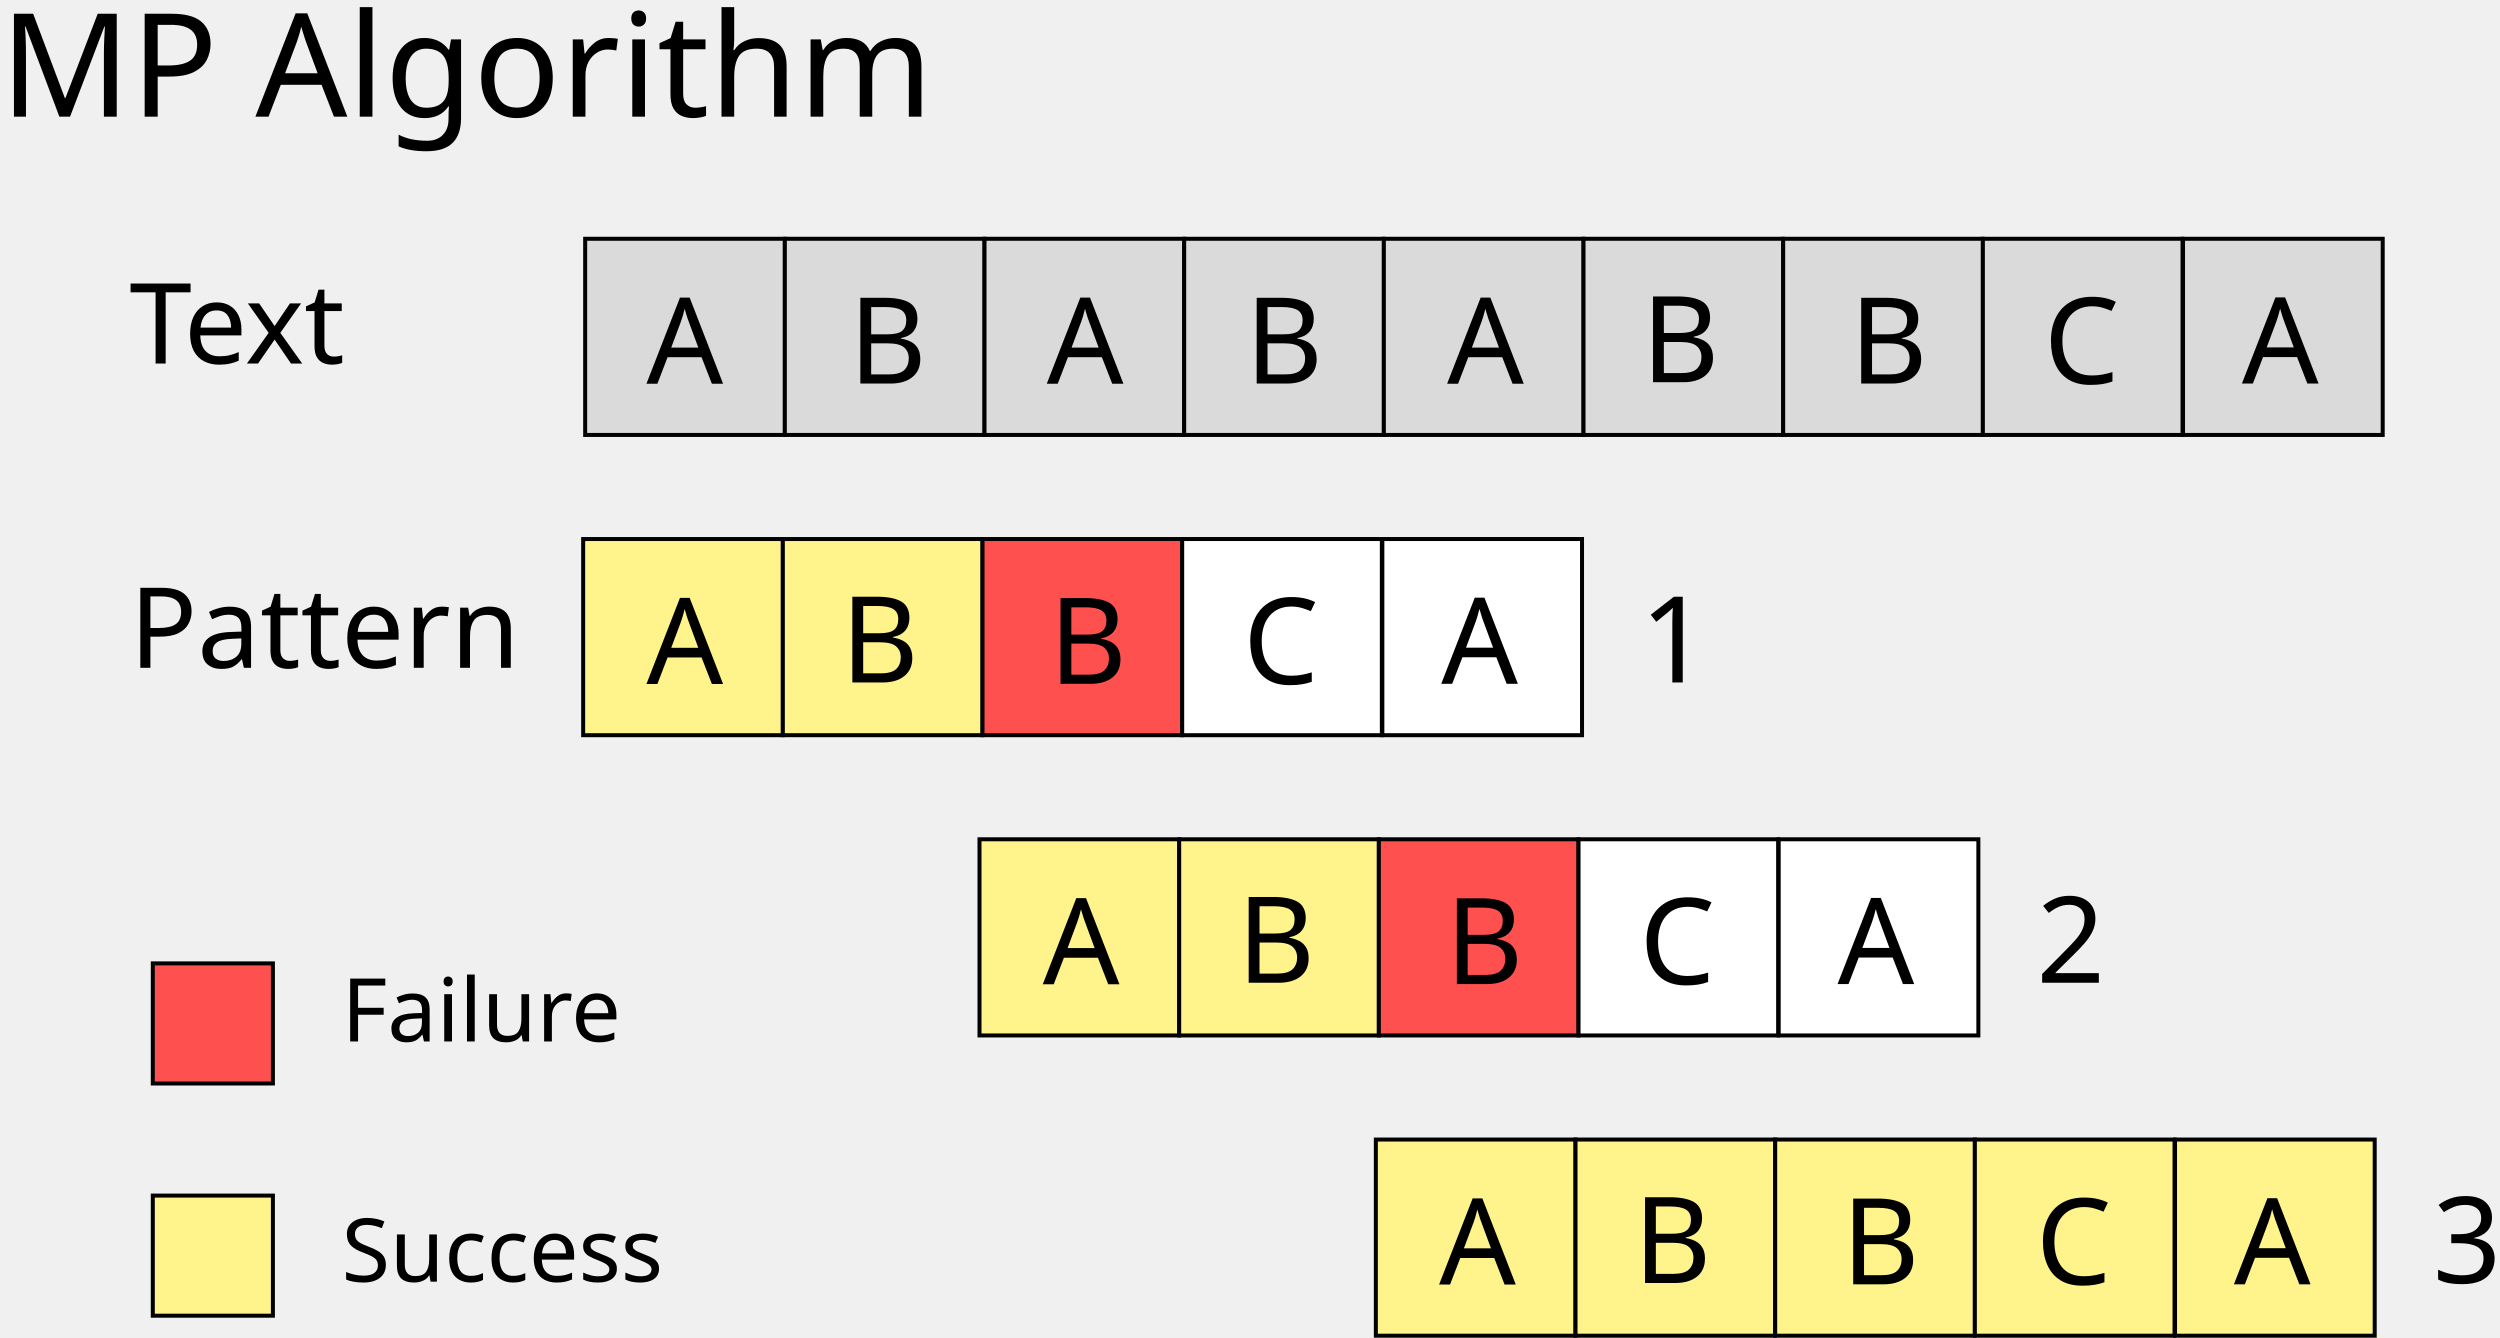
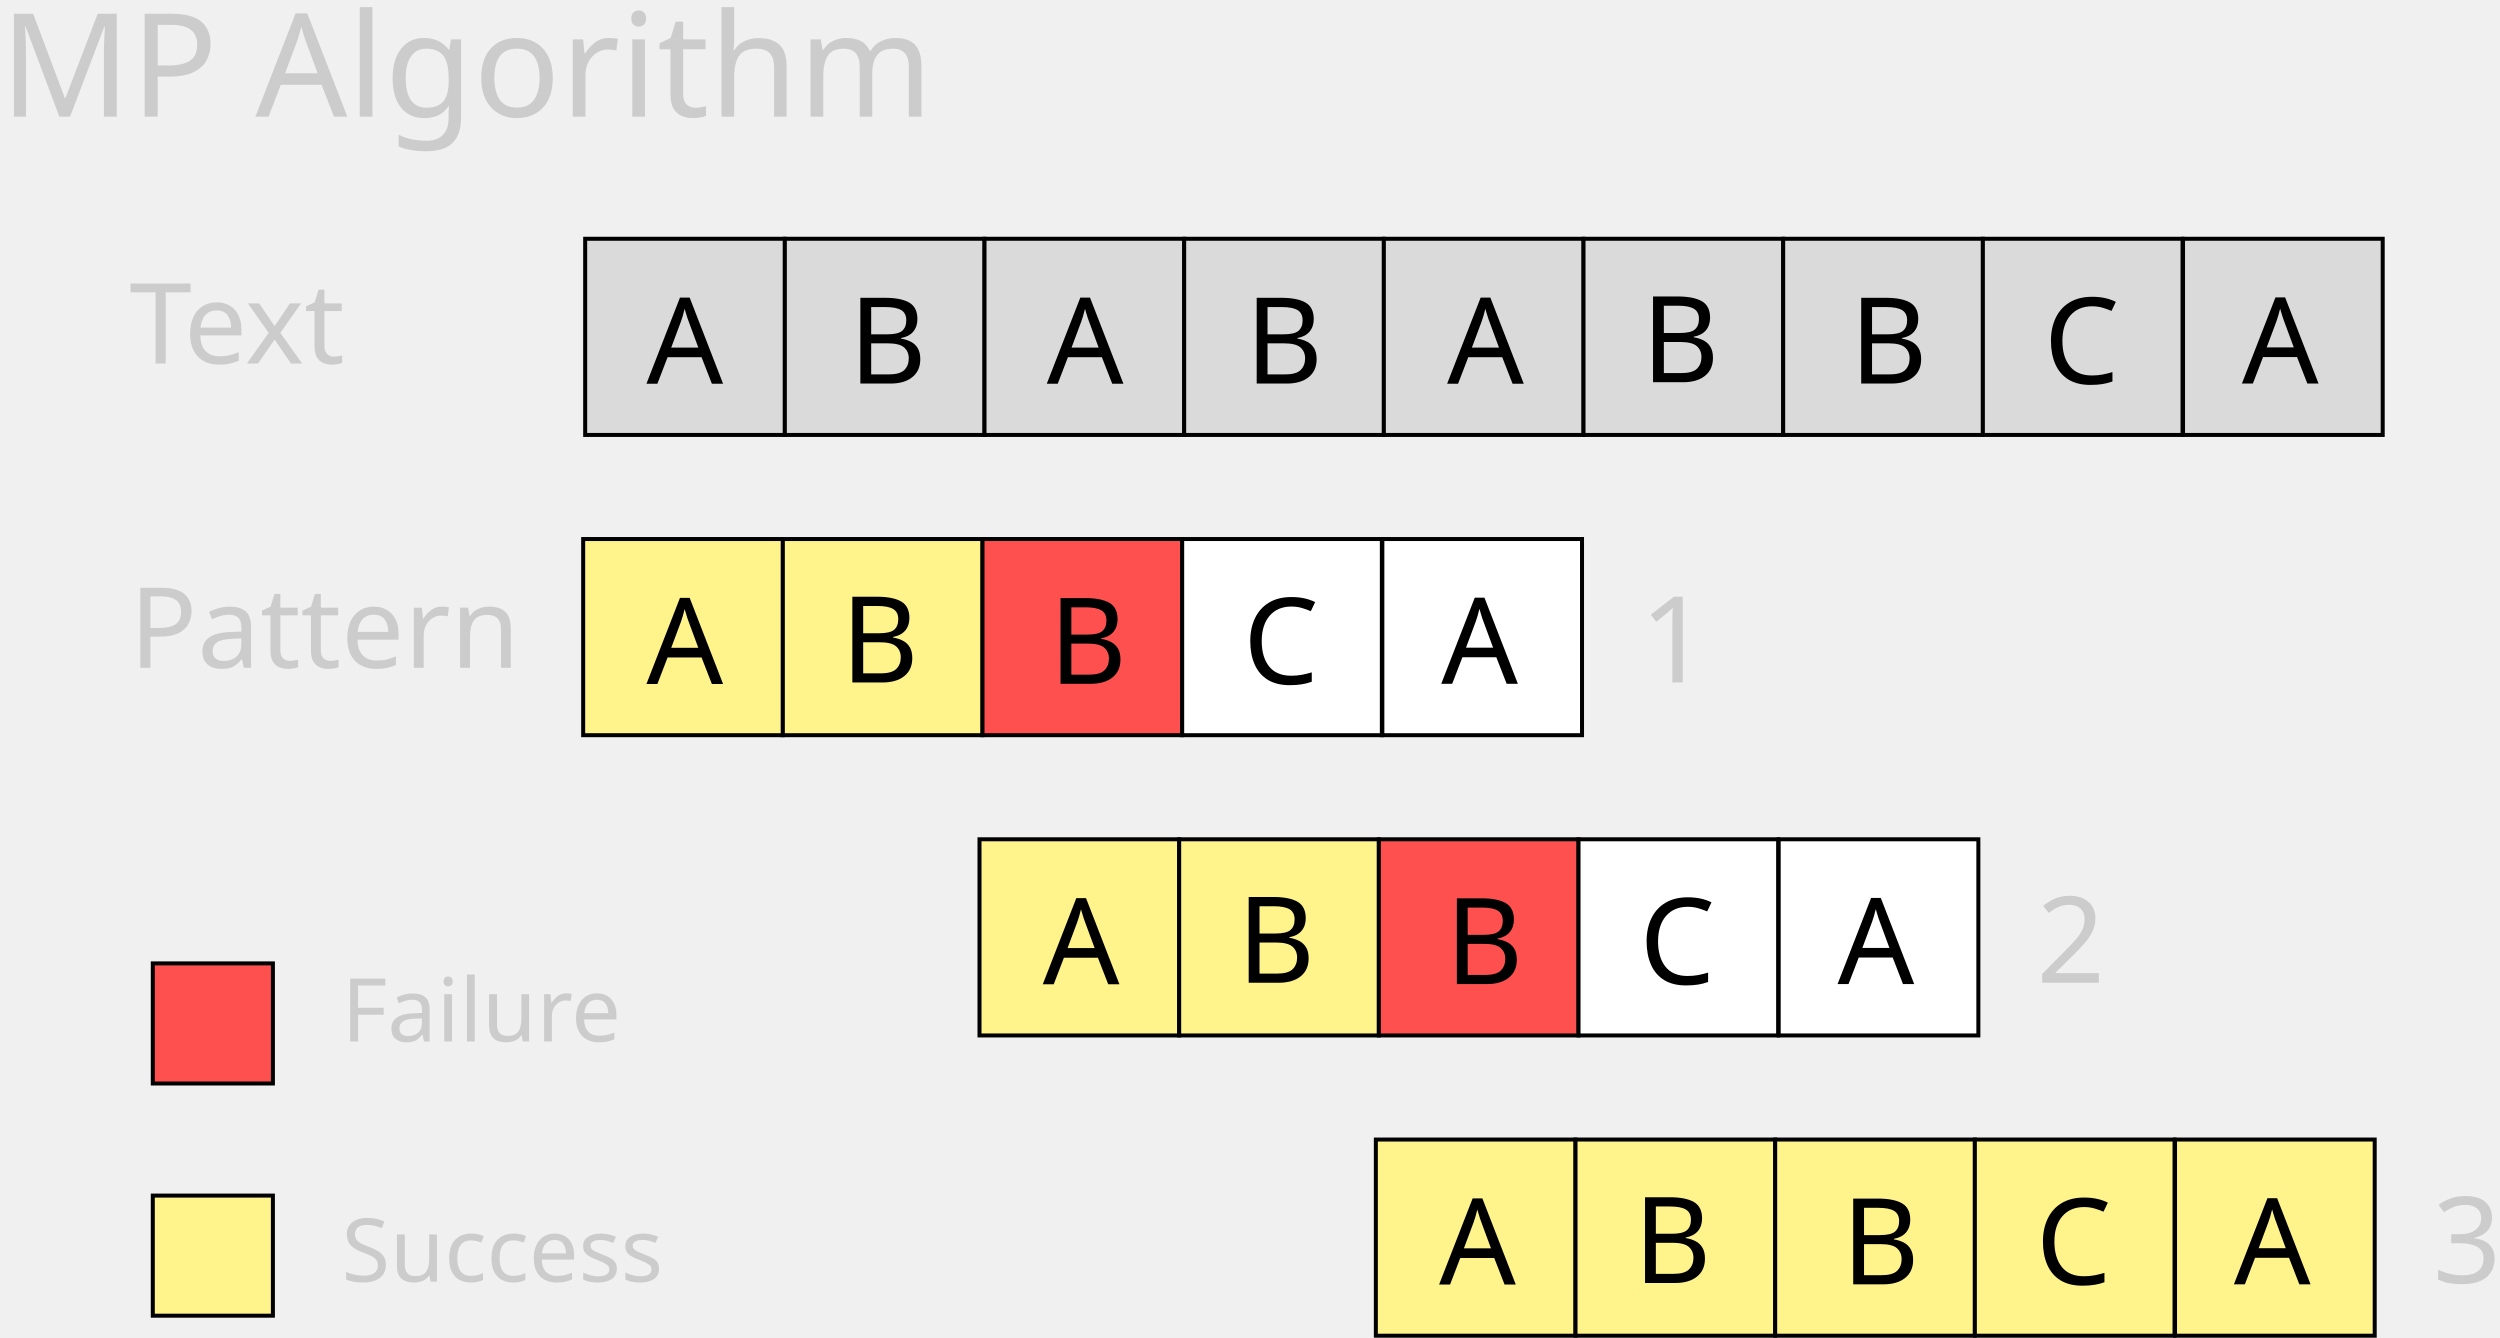
<svg xmlns="http://www.w3.org/2000/svg" version="1.1" id="图层_1" x="0px" y="0px" viewBox="0 0 624.466 334.142" style="enable-background:new 0 0 624.466 334.142;" xml:space="preserve">
  <style type="text/css">
	.st0{fill:#DBDADA;stroke:#000000;stroke-miterlimit:10;}
	.st1{font-family:'ArialMT';}
	.st2{font-size:30px;}
- 	.st3{font-family:'DengXian-Bold';}
- 	.st4{font-size:28px;}
- 	.st5{fill:#FFF38B;stroke:#000000;stroke-miterlimit:10;}
- 	.st6{fill:#FF5050;stroke:#000000;stroke-miterlimit:10;}
- 	.st7{font-size:22px;}
- 	.st8{font-size:36px;}
- 	.st9{fill:#FFFFFF;stroke:#000000;stroke-miterlimit:10;}
- 	.st10{font-family:'Arial-BoldItalicMT';}
+ 	.st3{fill:#CCCCCC;}
+ 	.st4{font-family:'DengXian-Bold';}
+ 	.st5{font-size:28px;}
+ 	.st6{fill:#FFF38B;stroke:#000000;stroke-miterlimit:10;}
+ 	.st7{fill:#FF5050;stroke:#000000;stroke-miterlimit:10;}
+ 	.st8{font-size:22px;}
+ 	.st9{font-size:36px;}
+ 	.st10{fill:#FFFFFF;stroke:#000000;stroke-miterlimit:10;}
+ 	.st11{font-family:'Arial-BoldItalicMT';}
</style>
  <rect x="146.167" y="59.642" class="st0" width="49.875" height="49" />
  <rect x="196.042" y="59.642" class="st0" width="49.875" height="49" />
  <rect x="245.917" y="59.642" class="st0" width="49.875" height="49" />
  <rect x="295.792" y="59.642" class="st0" width="49.875" height="49" />
  <rect x="345.667" y="59.642" class="st0" width="49.875" height="49" />
  <rect x="395.542" y="59.642" class="st0" width="49.875" height="49" />
  <rect x="445.417" y="59.642" class="st0" width="49.875" height="49" />
  <rect x="495.292" y="59.642" class="st0" width="49.875" height="49" />
  <text transform="matrix(1 0 0 1 161.4731 95.8511)" class="st1 st2">A</text>
  <text transform="matrix(1 0 0 1 261.4731 95.8511)" class="st1 st2">A</text>
  <text transform="matrix(1 0 0 1 212 95.8081)" class="st1 st2">B</text>
  <text transform="matrix(1 0 0 1 361.4731 95.8511)" class="st1 st2">A</text>
  <text transform="matrix(1 0 0 1 311 95.8081)" class="st1 st2">B</text>
  <text transform="matrix(1 0 0 1 410 95.4751)" class="st1 st2">B</text>
  <rect x="545.292" y="59.642" class="st0" width="49.875" height="49" />
  <text transform="matrix(1 0 0 1 462 95.8081)" class="st1 st2">B</text>
  <text transform="matrix(1 0 0 1 510.4731 95.8511)" class="st1 st2">C</text>
  <text transform="matrix(1 0 0 1 560 95.8081)" class="st1 st2">A</text>
-   <text transform="matrix(1 0 0 1 32.333 90.8081)" class="st3 st4">Text</text>
-   <text transform="matrix(1 0 0 1 32.333 166.8081)" class="st3 st4">Pattern</text>
-   <rect x="38.167" y="298.642" class="st5" width="30" height="30" />
-   <rect x="38.167" y="240.642" class="st6" width="30" height="30" />
-   <text transform="matrix(1 0 0 1 85.333 260.1416)" class="st3 st7">Failure</text>
-   <text transform="matrix(1 0 0 1 85.333 320.1416)" class="st3 st7">Success</text>
-   <text transform="matrix(1 0 0 1 0 29.1416)" class="st3 st8">MP Algorithm</text>
-   <rect x="145.667" y="134.642" class="st5" width="49.875" height="49" />
-   <rect x="195.542" y="134.642" class="st5" width="49.875" height="49" />
-   <rect x="245.417" y="134.642" class="st6" width="49.875" height="49" />
-   <rect x="295.292" y="134.642" class="st9" width="49.875" height="49" />
+   <text transform="matrix(1 0 0 1 32.333 90.8081)" class="st3 st4 st5">Text</text>
+   <text transform="matrix(1 0 0 1 32.333 166.8081)" class="st3 st4 st5">Pattern</text>
+   <rect x="38.167" y="298.642" class="st6" width="30" height="30" />
+   <rect x="38.167" y="240.642" class="st7" width="30" height="30" />
+   <text transform="matrix(1 0 0 1 85.333 260.1416)" class="st3 st4 st8">Failure</text>
+   <text transform="matrix(1 0 0 1 85.333 320.1416)" class="st3 st4 st8">Success</text>
+   <text transform="matrix(1 0 0 1 0 29.1416)" class="st3 st4 st9">MP Algorithm</text>
+   <rect x="145.667" y="134.642" class="st6" width="49.875" height="49" />
+   <rect x="195.542" y="134.642" class="st6" width="49.875" height="49" />
+   <rect x="245.417" y="134.642" class="st7" width="49.875" height="49" />
+   <rect x="295.292" y="134.642" class="st10" width="49.875" height="49" />
  <text transform="matrix(1 0 0 1 161.4731 170.8511)" class="st1 st2">A</text>
  <text transform="matrix(1 0 0 1 210 170.4751)" class="st1 st2">B</text>
-   <rect x="345.292" y="134.642" class="st9" width="49.875" height="49" />
+   <rect x="345.292" y="134.642" class="st10" width="49.875" height="49" />
  <text transform="matrix(1 0 0 1 262 170.8081)" class="st1 st2">B</text>
  <text transform="matrix(1 0 0 1 310.4731 170.8511)" class="st1 st2">C</text>
  <text transform="matrix(1 0 0 1 360 170.8081)" class="st1 st2">A</text>
-   <text transform="matrix(1 0 0 1 409.6665 170.4751)" class="st10 st2">1</text>
-   <rect x="244.667" y="209.642" class="st5" width="49.875" height="49" />
-   <rect x="294.542" y="209.642" class="st5" width="49.875" height="49" />
-   <rect x="344.417" y="209.642" class="st6" width="49.875" height="49" />
-   <rect x="394.292" y="209.642" class="st9" width="49.875" height="49" />
+   <text transform="matrix(1 0 0 1 409.6665 170.4751)" class="st3 st11 st2">1</text>
+   <rect x="244.667" y="209.642" class="st6" width="49.875" height="49" />
+   <rect x="294.542" y="209.642" class="st6" width="49.875" height="49" />
+   <rect x="344.417" y="209.642" class="st7" width="49.875" height="49" />
+   <rect x="394.292" y="209.642" class="st10" width="49.875" height="49" />
  <text transform="matrix(1 0 0 1 260.4731 245.8511)" class="st1 st2">A</text>
  <text transform="matrix(1 0 0 1 309 245.4751)" class="st1 st2">B</text>
-   <rect x="444.292" y="209.642" class="st9" width="49.875" height="49" />
+   <rect x="444.292" y="209.642" class="st10" width="49.875" height="49" />
  <text transform="matrix(1 0 0 1 361 245.8081)" class="st1 st2">B</text>
  <text transform="matrix(1 0 0 1 409.4731 245.8511)" class="st1 st2">C</text>
  <text transform="matrix(1 0 0 1 459 245.8081)" class="st1 st2">A</text>
-   <text transform="matrix(1 0 0 1 508.6665 245.4751)" class="st10 st2">2</text>
-   <rect x="343.667" y="284.642" class="st5" width="49.875" height="49" />
-   <rect x="393.542" y="284.642" class="st5" width="49.875" height="49" />
-   <rect x="443.417" y="284.642" class="st5" width="49.875" height="49" />
-   <rect x="493.292" y="284.642" class="st5" width="49.875" height="49" />
+   <text transform="matrix(1 0 0 1 508.6665 245.4751)" class="st3 st11 st2">2</text>
+   <rect x="343.667" y="284.642" class="st6" width="49.875" height="49" />
+   <rect x="393.542" y="284.642" class="st6" width="49.875" height="49" />
+   <rect x="443.417" y="284.642" class="st6" width="49.875" height="49" />
+   <rect x="493.292" y="284.642" class="st6" width="49.875" height="49" />
  <text transform="matrix(1 0 0 1 359.4731 320.8511)" class="st1 st2">A</text>
  <text transform="matrix(1 0 0 1 408 320.4751)" class="st1 st2">B</text>
-   <rect x="543.292" y="284.642" class="st5" width="49.875" height="49" />
+   <rect x="543.292" y="284.642" class="st6" width="49.875" height="49" />
  <text transform="matrix(1 0 0 1 460 320.8081)" class="st1 st2">B</text>
  <text transform="matrix(1 0 0 1 508.4731 320.8511)" class="st1 st2">C</text>
  <text transform="matrix(1 0 0 1 558 320.8081)" class="st1 st2">A</text>
-   <text transform="matrix(1 0 0 1 607.6665 320.4751)" class="st10 st2">3</text>
+   <text transform="matrix(1 0 0 1 607.6665 320.4751)" class="st3 st11 st2">3</text>
</svg>
